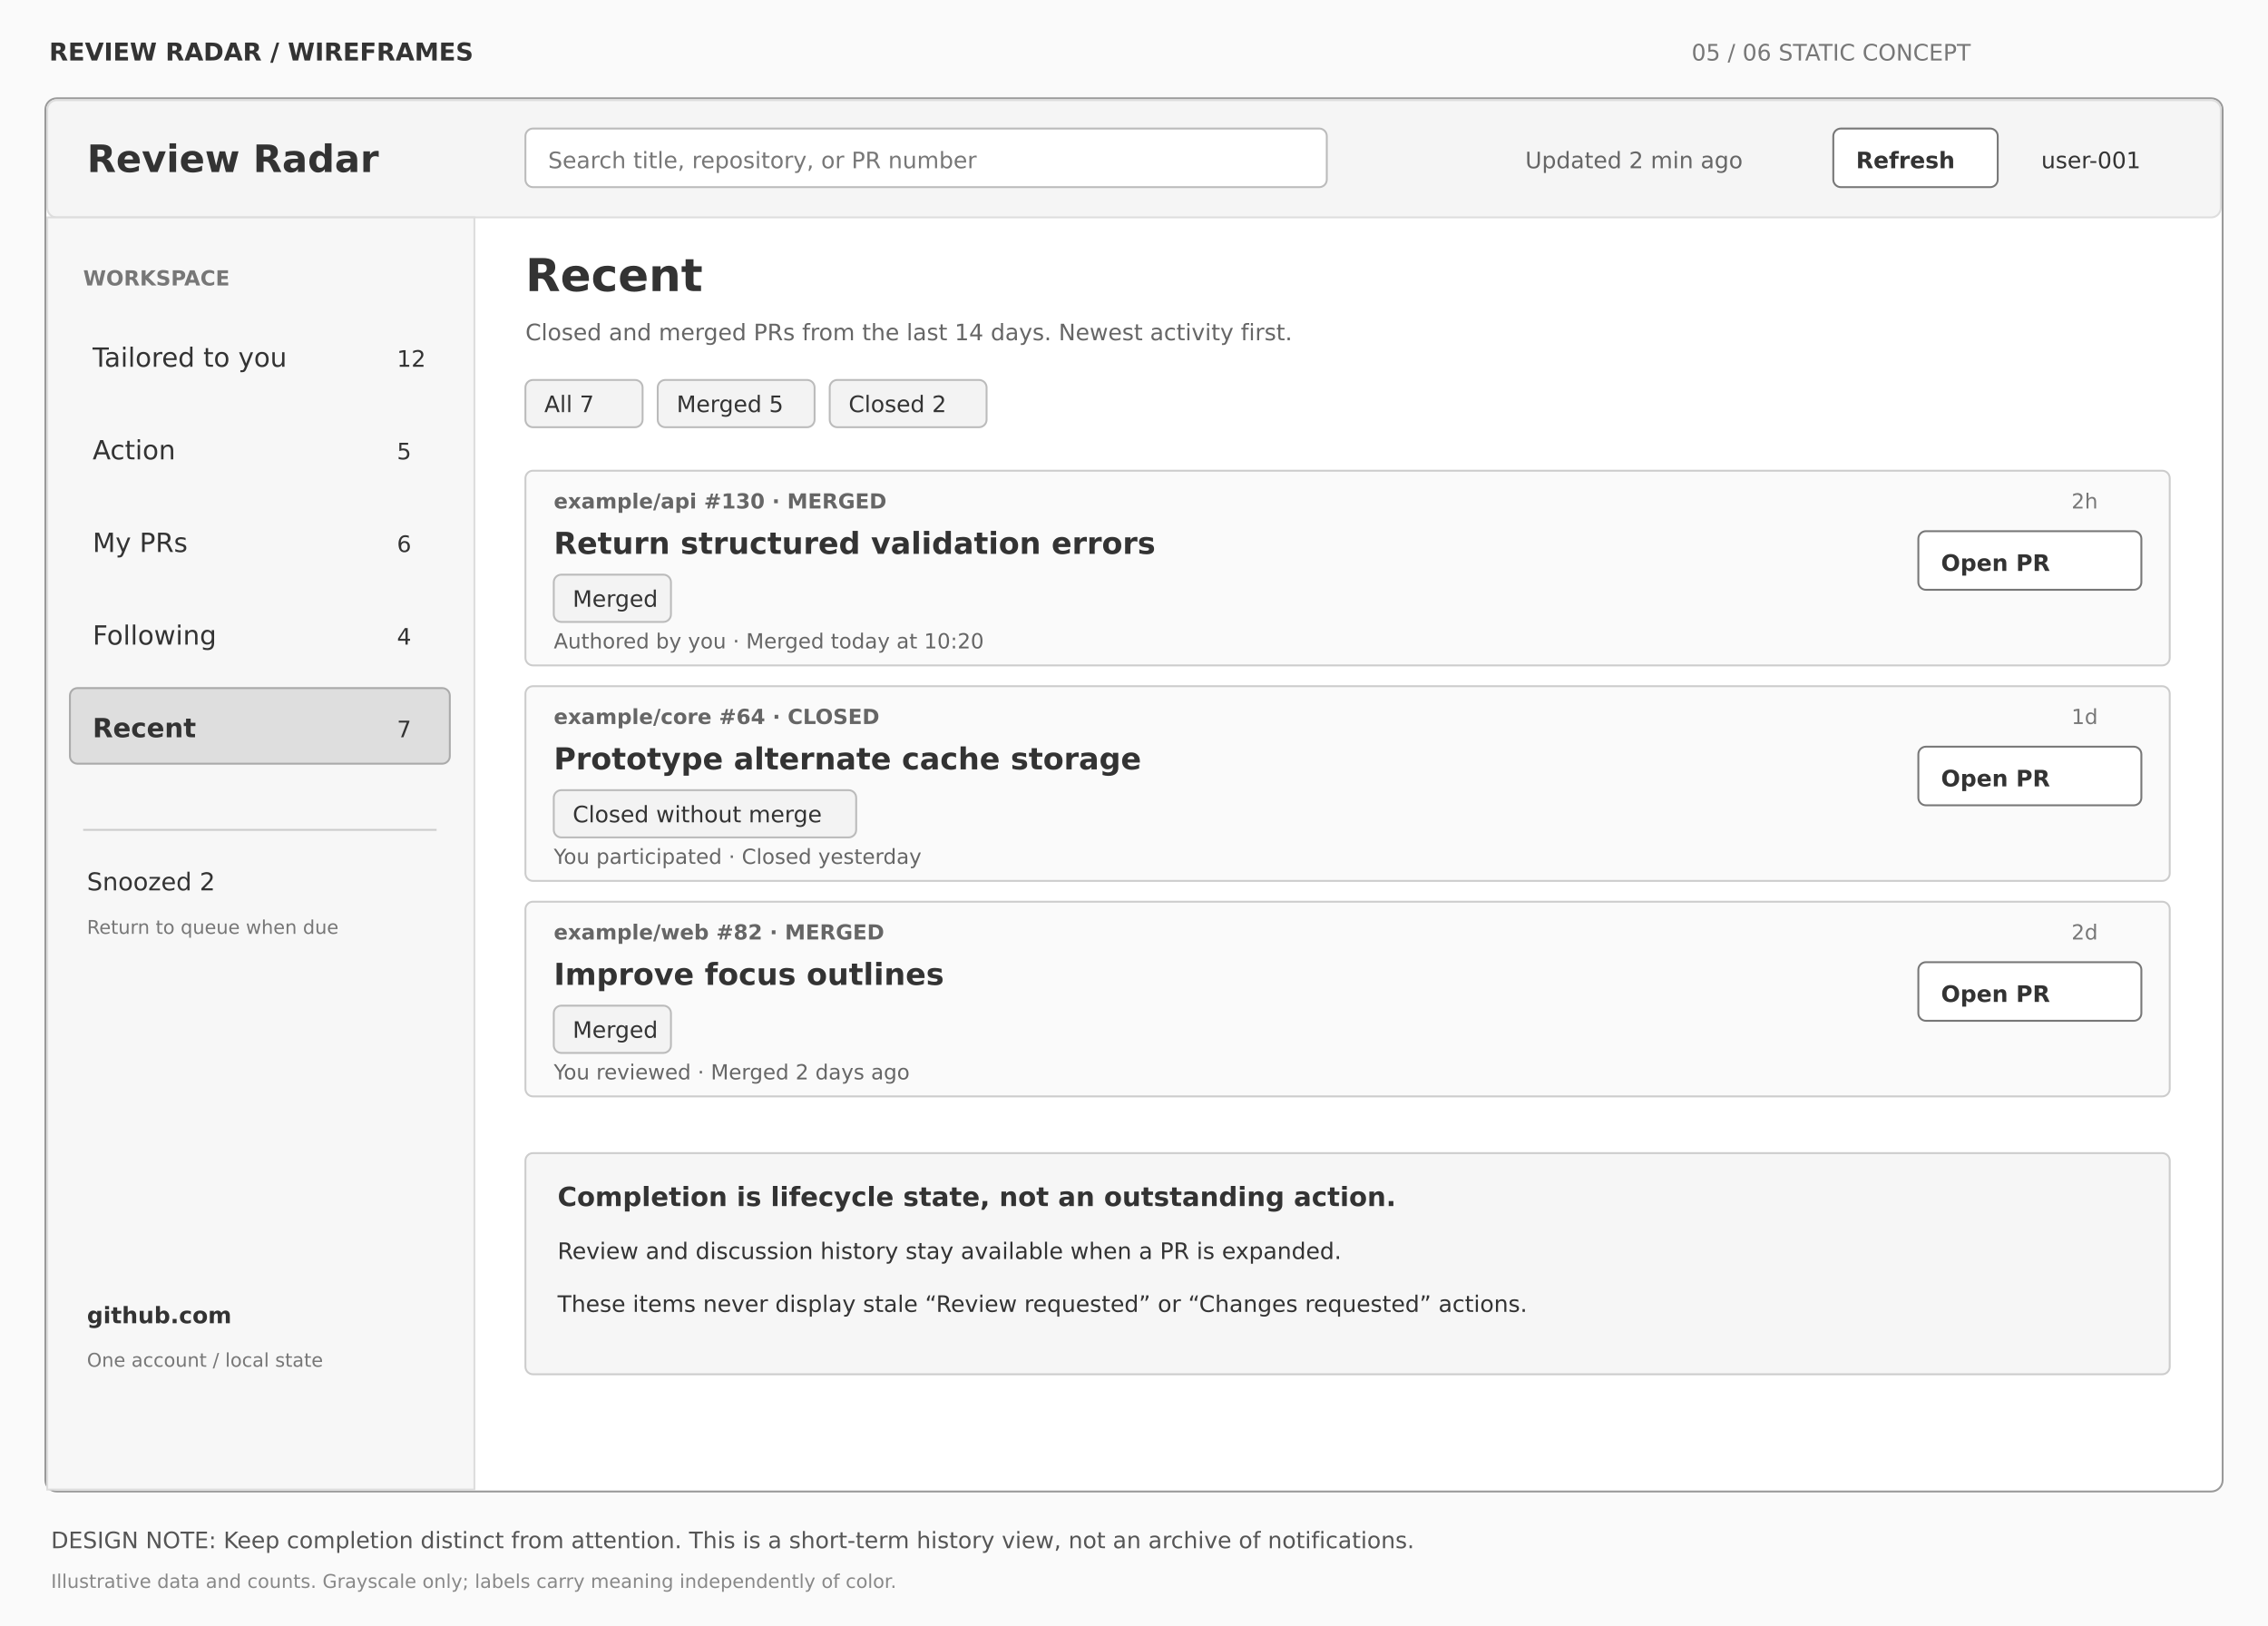
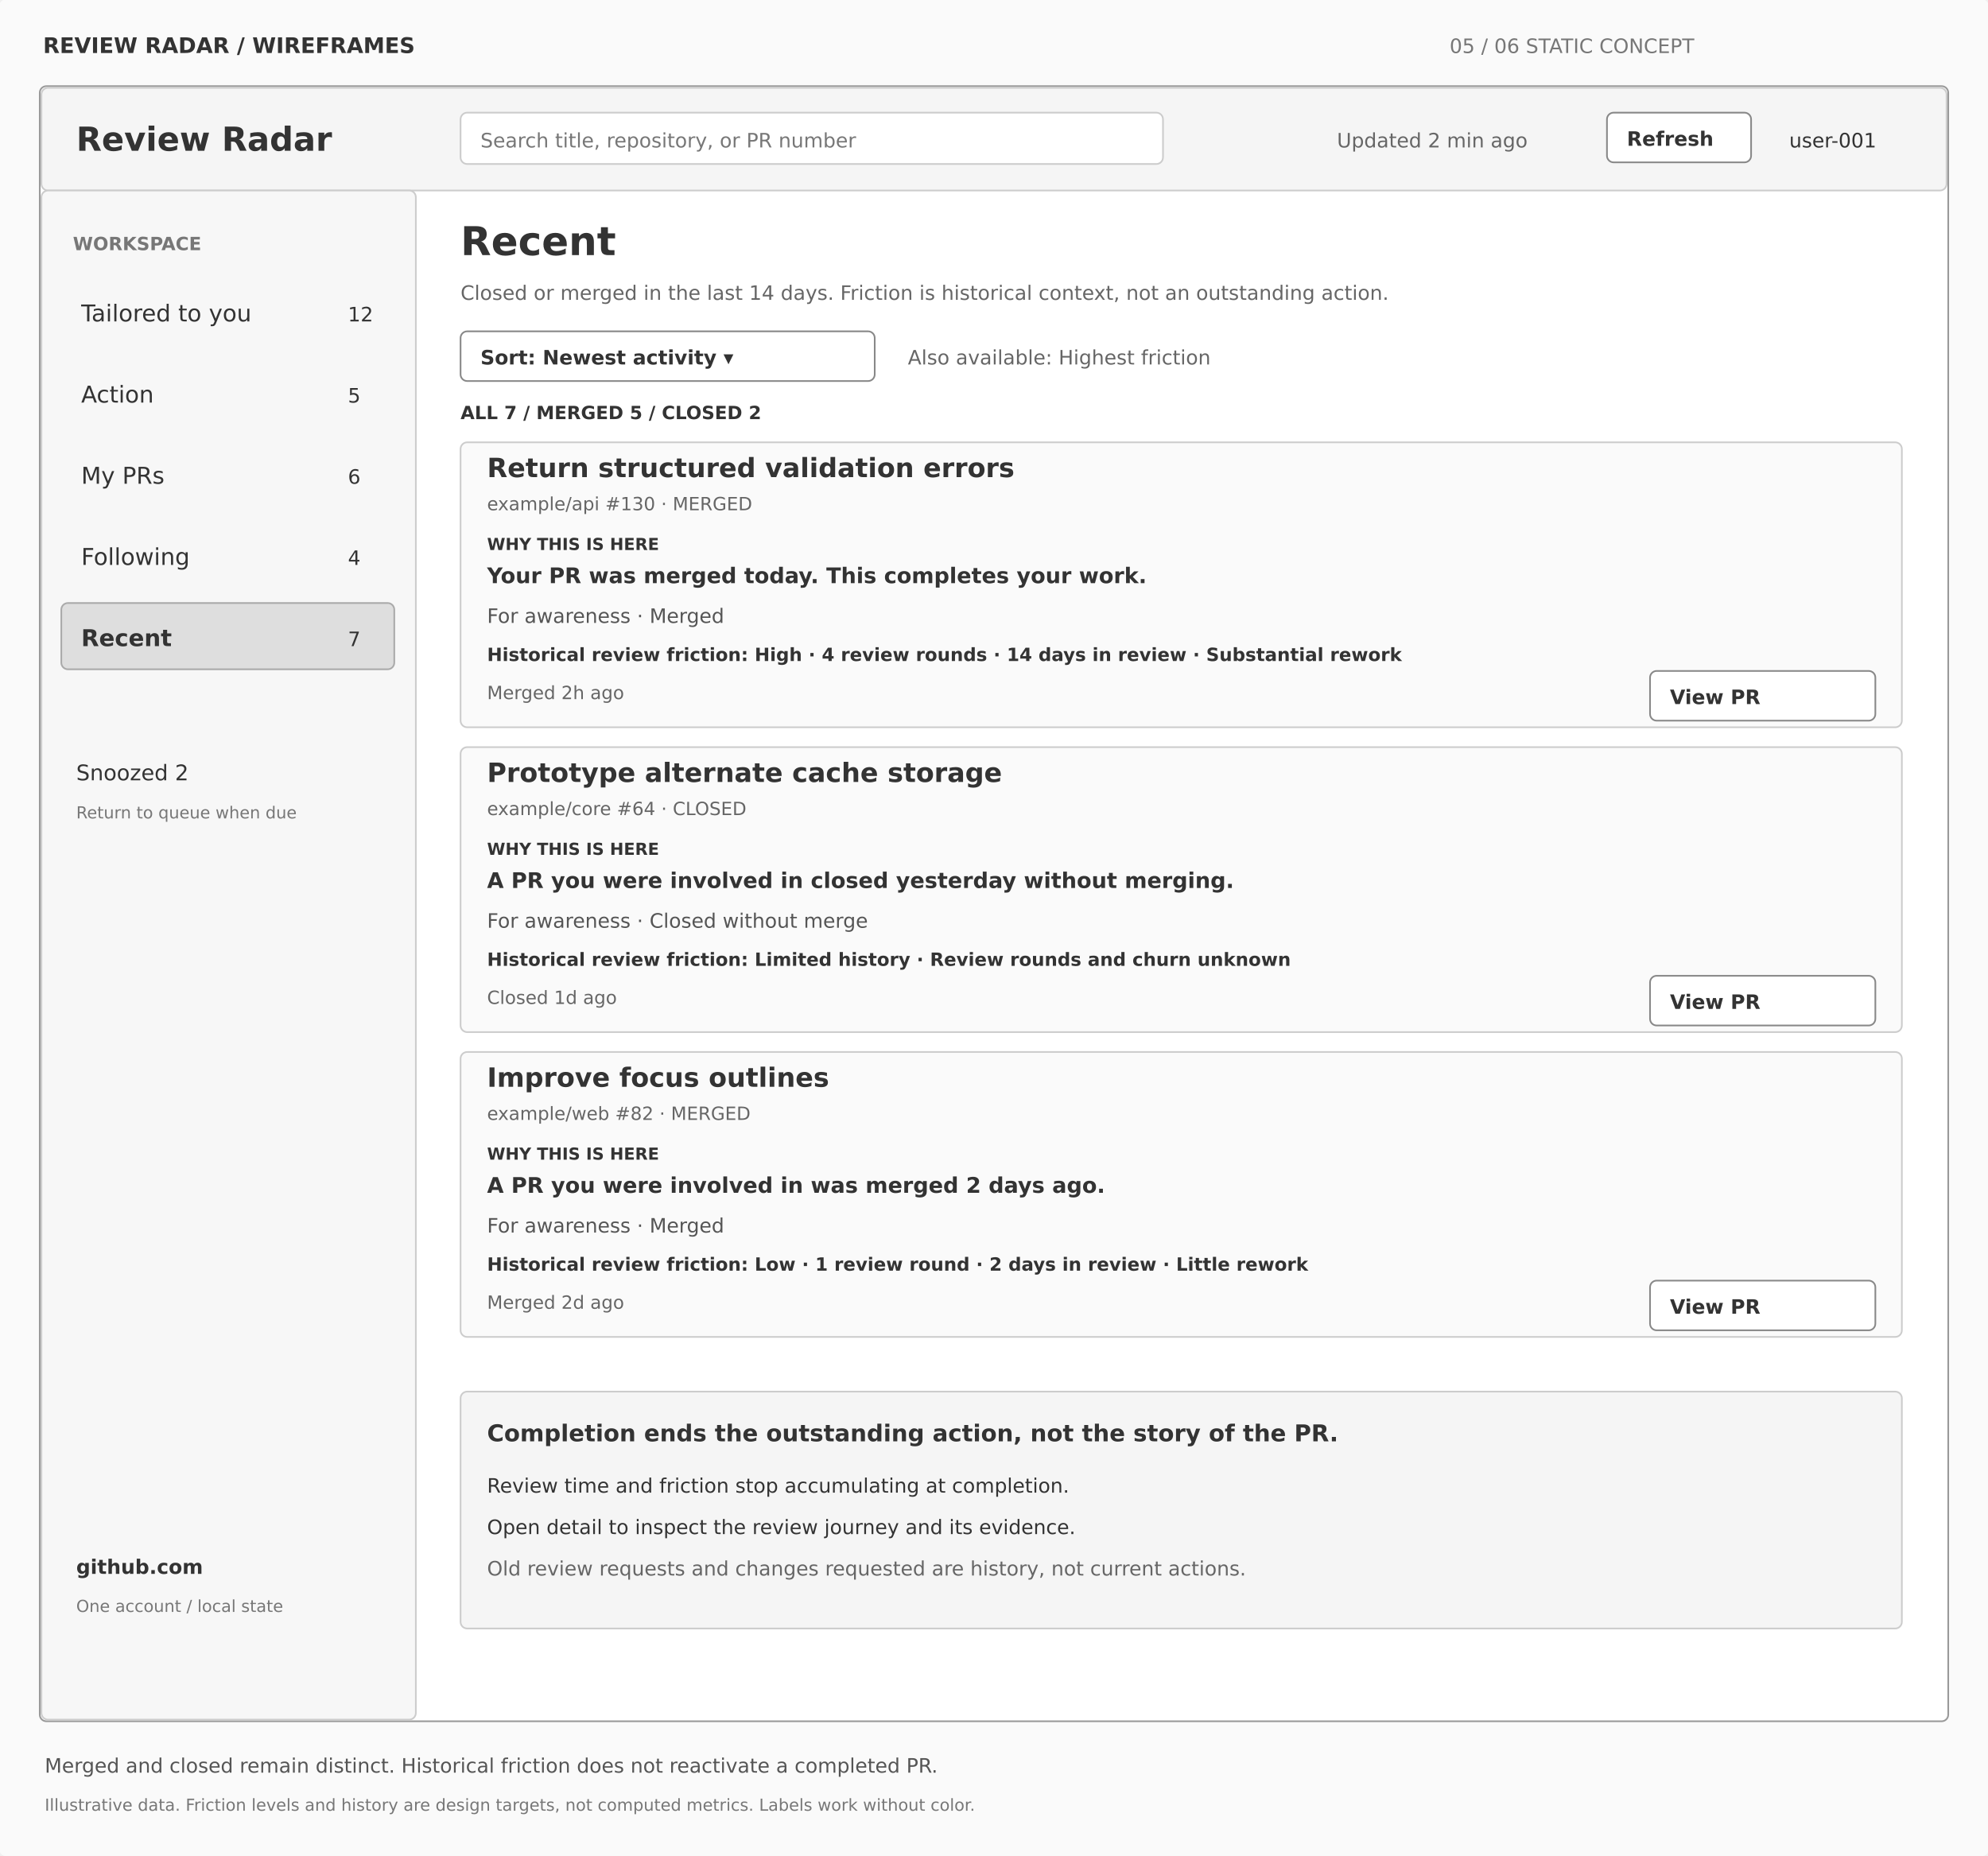
- <svg xmlns="http://www.w3.org/2000/svg" width="1200" height="860" viewBox="0 0 1200 860">
+ <svg xmlns="http://www.w3.org/2000/svg" width="1200" height="1120" viewBox="0 0 1200 1120">
  <g font-family="DejaVu Sans, sans-serif">
-     <rect x="0" y="0" width="1200" height="860" fill="#fafafa" stroke="#fafafa" rx="0" />
+     <rect x="0" y="0" width="1200" height="1120" rx="4" fill="#fafafa" stroke="#fafafa" />
    <text x="26" y="32" font-size="13" font-weight="700" fill="#333">REVIEW RADAR / WIREFRAMES</text>
-     <text x="895" y="32" font-size="12" font-weight="400" fill="#777">05 / 06     STATIC CONCEPT</text>
-     <rect x="24" y="52" width="1152" height="737" fill="#fff" stroke="#999" rx="6" />
-     <rect x="25" y="53" width="1150" height="62" fill="#f5f5f5" stroke="#ddd" rx="5" />
+     <text x="875" y="32" font-size="12" font-weight="400" fill="#777">05 / 06    STATIC CONCEPT</text>
+     <rect x="24" y="52" width="1152" height="987" rx="4" fill="#fff" stroke="#999" />
+     <rect x="25" y="53" width="1150" height="62" rx="4" fill="#f5f5f5" stroke="#ccc" />
    <text x="46" y="91" font-size="20" font-weight="700" fill="#333">Review Radar</text>
-     <rect x="278" y="68" width="424" height="31" fill="#fff" stroke="#bbb" rx="4" />
+     <rect x="278" y="68" width="424" height="31" rx="4" fill="#fff" stroke="#ccc" />
    <text x="290" y="89" font-size="12" font-weight="400" fill="#777">Search title, repository, or PR number</text>
    <text x="807" y="89" font-size="12" font-weight="400" fill="#666">Updated 2 min ago</text>
-     <rect x="970" y="68" width="87" height="31" fill="#fff" stroke="#777" rx="4" />
-     <text x="982" y="89" font-size="12" font-weight="600" fill="#333">Refresh</text>
+     <rect x="970" y="68" width="87" height="30" rx="4" fill="#fff" stroke="#888" />
+     <text x="982" y="88" font-size="12" font-weight="600" fill="#333">Refresh</text>
    <text x="1080" y="89" font-size="12" font-weight="400" fill="#333">user-001</text>
-     <rect x="25" y="115" width="226" height="673" fill="#f7f7f7" stroke="#ddd" rx="0" />
+     <rect x="25" y="115" width="226" height="923" rx="4" fill="#f7f7f7" stroke="#ccc" />
    <text x="44" y="151" font-size="11" font-weight="700" fill="#777">WORKSPACE</text>
    <text x="49" y="194" font-size="14" font-weight="400" fill="#333">Tailored to you</text>
    <text x="210" y="194" font-size="12" font-weight="400" fill="#333">12</text>
    <text x="49" y="243" font-size="14" font-weight="400" fill="#333">Action</text>
    <text x="210" y="243" font-size="12" font-weight="400" fill="#333">5</text>
    <text x="49" y="292" font-size="14" font-weight="400" fill="#333">My PRs</text>
    <text x="210" y="292" font-size="12" font-weight="400" fill="#333">6</text>
    <text x="49" y="341" font-size="14" font-weight="400" fill="#333">Following</text>
    <text x="210" y="341" font-size="12" font-weight="400" fill="#333">4</text>
-     <rect x="37" y="364" width="201" height="40" fill="#dedede" stroke="#aaa" rx="4" />
+     <rect x="37" y="364" width="201" height="40" rx="4" fill="#dedede" stroke="#aaa" />
    <text x="49" y="390" font-size="14" font-weight="700" fill="#333">Recent</text>
    <text x="210" y="390" font-size="12" font-weight="400" fill="#333">7</text>
-     <path d="M44 439H231V439" stroke="#ccc" fill="none" />
    <text x="46" y="471" font-size="13" font-weight="400" fill="#333">Snoozed   2</text>
    <text x="46" y="494" font-size="10" font-weight="400" fill="#777">Return to queue when due</text>
-     <text x="46" y="700" font-size="12" font-weight="600" fill="#333">github.com</text>
-     <text x="46" y="723" font-size="10" font-weight="400" fill="#777">One account / local state</text>
+     <text x="46" y="950" font-size="12" font-weight="600" fill="#333">github.com</text>
+     <text x="46" y="973" font-size="10" font-weight="400" fill="#777">One account / local state</text>
    <text x="278" y="154" font-size="24" font-weight="700" fill="#333">Recent</text>
-     <text x="278" y="180" font-size="12" font-weight="400" fill="#666">Closed and merged PRs from the last 14 days. Newest activity first.</text>
-     <rect x="278" y="201" width="62" height="25" fill="#f3f3f3" stroke="#bbb" rx="4" />
-     <text x="288" y="218" font-size="12" font-weight="400" fill="#333">All  7</text>
-     <rect x="348" y="201" width="83" height="25" fill="#f3f3f3" stroke="#bbb" rx="4" />
-     <text x="358" y="218" font-size="12" font-weight="400" fill="#333">Merged  5</text>
-     <rect x="439" y="201" width="83" height="25" fill="#f3f3f3" stroke="#bbb" rx="4" />
-     <text x="449" y="218" font-size="12" font-weight="400" fill="#333">Closed  2</text>
-     <rect x="278" y="249" width="870" height="103" fill="#fafafa" stroke="#ccc" rx="4" />
-     <text x="293" y="269" font-size="11" font-weight="600" fill="#666">example/api  #130 · MERGED</text>
-     <text x="1096" y="269" font-size="11" font-weight="400" fill="#777">2h</text>
-     <text x="293" y="293" font-size="16" font-weight="600" fill="#333">Return structured validation errors</text>
-     <rect x="1015" y="281" width="118" height="31" fill="#fff" stroke="#777" rx="4" />
-     <text x="1027" y="302" font-size="12" font-weight="600" fill="#333">Open PR</text>
-     <rect x="293" y="304" width="62" height="25" fill="#f3f3f3" stroke="#bbb" rx="4" />
-     <text x="303" y="321" font-size="12" font-weight="400" fill="#333">Merged</text>
-     <text x="293" y="343" font-size="11" font-weight="400" fill="#666">Authored by you  ·  Merged today at 10:20</text>
-     <rect x="278" y="363" width="870" height="103" fill="#fafafa" stroke="#ccc" rx="4" />
-     <text x="293" y="383" font-size="11" font-weight="600" fill="#666">example/core  #64 · CLOSED</text>
-     <text x="1096" y="383" font-size="11" font-weight="400" fill="#777">1d</text>
-     <text x="293" y="407" font-size="16" font-weight="600" fill="#333">Prototype alternate cache storage</text>
-     <rect x="1015" y="395" width="118" height="31" fill="#fff" stroke="#777" rx="4" />
-     <text x="1027" y="416" font-size="12" font-weight="600" fill="#333">Open PR</text>
-     <rect x="293" y="418" width="160" height="25" fill="#f3f3f3" stroke="#bbb" rx="4" />
-     <text x="303" y="435" font-size="12" font-weight="400" fill="#333">Closed without merge</text>
-     <text x="293" y="457" font-size="11" font-weight="400" fill="#666">You participated  ·  Closed yesterday</text>
-     <rect x="278" y="477" width="870" height="103" fill="#fafafa" stroke="#ccc" rx="4" />
-     <text x="293" y="497" font-size="11" font-weight="600" fill="#666">example/web  #82 · MERGED</text>
-     <text x="1096" y="497" font-size="11" font-weight="400" fill="#777">2d</text>
-     <text x="293" y="521" font-size="16" font-weight="600" fill="#333">Improve focus outlines</text>
-     <rect x="1015" y="509" width="118" height="31" fill="#fff" stroke="#777" rx="4" />
-     <text x="1027" y="530" font-size="12" font-weight="600" fill="#333">Open PR</text>
-     <rect x="293" y="532" width="62" height="25" fill="#f3f3f3" stroke="#bbb" rx="4" />
-     <text x="303" y="549" font-size="12" font-weight="400" fill="#333">Merged</text>
-     <text x="293" y="571" font-size="11" font-weight="400" fill="#666">You reviewed  ·  Merged 2 days ago</text>
-     <rect x="278" y="610" width="870" height="117" fill="#f6f6f6" stroke="#ccc" rx="4" />
-     <text x="295" y="638" font-size="14" font-weight="600" fill="#333">Completion is lifecycle state, not an outstanding action.</text>
-     <text x="295" y="666" font-size="12" font-weight="400" fill="#333">Review and discussion history stay available when a PR is expanded.</text>
-     <text x="295" y="694" font-size="12" font-weight="400" fill="#333">These items never display stale “Review requested” or “Changes requested” actions.</text>
-     <text x="27" y="819" font-size="12" font-weight="400" fill="#555">DESIGN NOTE: Keep completion distinct from attention. This is a short-term history view, not an archive of notifications.</text>
-     <text x="27" y="840" font-size="10" font-weight="400" fill="#888">Illustrative data and counts. Grayscale only; labels carry meaning independently of color.</text>
+     <text x="278" y="181" font-size="12" font-weight="400" fill="#666">Closed or merged in the last 14 days. Friction is historical context, not an outstanding action.</text>
+     <rect x="278" y="200" width="250" height="30" rx="4" fill="#fff" stroke="#888" />
+     <text x="290" y="220" font-size="12" font-weight="600" fill="#333">Sort: Newest activity ▾</text>
+     <text x="548" y="220" font-size="12" font-weight="400" fill="#666">Also available: Highest friction</text>
+     <text x="278" y="253" font-size="11" font-weight="700" fill="#333">ALL 7   /   MERGED 5   /   CLOSED 2</text>
+     <rect x="278" y="267" width="870" height="172" rx="4" fill="#fafafa" stroke="#ccc" />
+     <text x="294" y="288" font-size="16" font-weight="600" fill="#333">Return structured validation errors</text>
+     <text x="294" y="308" font-size="11" font-weight="400" fill="#666">example/api #130 · MERGED</text>
+     <text x="294" y="332" font-size="10" font-weight="700" fill="#333">WHY THIS IS HERE</text>
+     <text x="294" y="352" font-size="13" font-weight="600" fill="#333">Your PR was merged today. This completes your work.</text>
+     <text x="294" y="376" font-size="12" font-weight="400" fill="#555">For awareness · Merged</text>
+     <text x="294" y="399" font-size="11" font-weight="600" fill="#333">Historical review friction: High · 4 review rounds · 14 days in review · Substantial rework</text>
+     <text x="294" y="422" font-size="11" font-weight="400" fill="#666">Merged 2h ago</text>
+     <rect x="996" y="405" width="136" height="30" rx="4" fill="#fff" stroke="#888" />
+     <text x="1008" y="425" font-size="12" font-weight="600" fill="#333">View PR</text>
+     <rect x="278" y="451" width="870" height="172" rx="4" fill="#fafafa" stroke="#ccc" />
+     <text x="294" y="472" font-size="16" font-weight="600" fill="#333">Prototype alternate cache storage</text>
+     <text x="294" y="492" font-size="11" font-weight="400" fill="#666">example/core #64 · CLOSED</text>
+     <text x="294" y="516" font-size="10" font-weight="700" fill="#333">WHY THIS IS HERE</text>
+     <text x="294" y="536" font-size="13" font-weight="600" fill="#333">A PR you were involved in closed yesterday without merging.</text>
+     <text x="294" y="560" font-size="12" font-weight="400" fill="#555">For awareness · Closed without merge</text>
+     <text x="294" y="583" font-size="11" font-weight="600" fill="#333">Historical review friction: Limited history · Review rounds and churn unknown</text>
+     <text x="294" y="606" font-size="11" font-weight="400" fill="#666">Closed 1d ago</text>
+     <rect x="996" y="589" width="136" height="30" rx="4" fill="#fff" stroke="#888" />
+     <text x="1008" y="609" font-size="12" font-weight="600" fill="#333">View PR</text>
+     <rect x="278" y="635" width="870" height="172" rx="4" fill="#fafafa" stroke="#ccc" />
+     <text x="294" y="656" font-size="16" font-weight="600" fill="#333">Improve focus outlines</text>
+     <text x="294" y="676" font-size="11" font-weight="400" fill="#666">example/web #82 · MERGED</text>
+     <text x="294" y="700" font-size="10" font-weight="700" fill="#333">WHY THIS IS HERE</text>
+     <text x="294" y="720" font-size="13" font-weight="600" fill="#333">A PR you were involved in was merged 2 days ago.</text>
+     <text x="294" y="744" font-size="12" font-weight="400" fill="#555">For awareness · Merged</text>
+     <text x="294" y="767" font-size="11" font-weight="600" fill="#333">Historical review friction: Low · 1 review round · 2 days in review · Little rework</text>
+     <text x="294" y="790" font-size="11" font-weight="400" fill="#666">Merged 2d ago</text>
+     <rect x="996" y="773" width="136" height="30" rx="4" fill="#fff" stroke="#888" />
+     <text x="1008" y="793" font-size="12" font-weight="600" fill="#333">View PR</text>
+     <rect x="278" y="840" width="870" height="143" rx="4" fill="#f5f5f5" stroke="#ccc" />
+     <text x="294" y="870" font-size="14" font-weight="600" fill="#333">Completion ends the outstanding action, not the story of the PR.</text>
+     <text x="294" y="901" font-size="12" font-weight="400" fill="#333">Review time and friction stop accumulating at completion.</text>
+     <text x="294" y="926" font-size="12" font-weight="400" fill="#333">Open detail to inspect the review journey and its evidence.</text>
+     <text x="294" y="951" font-size="12" font-weight="400" fill="#666">Old review requests and changes requested are history, not current actions.</text>
+     <text x="27" y="1070" font-size="12" font-weight="400" fill="#555">Merged and closed remain distinct. Historical friction does not reactivate a completed PR.</text>
+     <text x="27" y="1093" font-size="10" font-weight="400" fill="#777">Illustrative data. Friction levels and history are design targets, not computed metrics. Labels work without color.</text>
  </g>
</svg>
